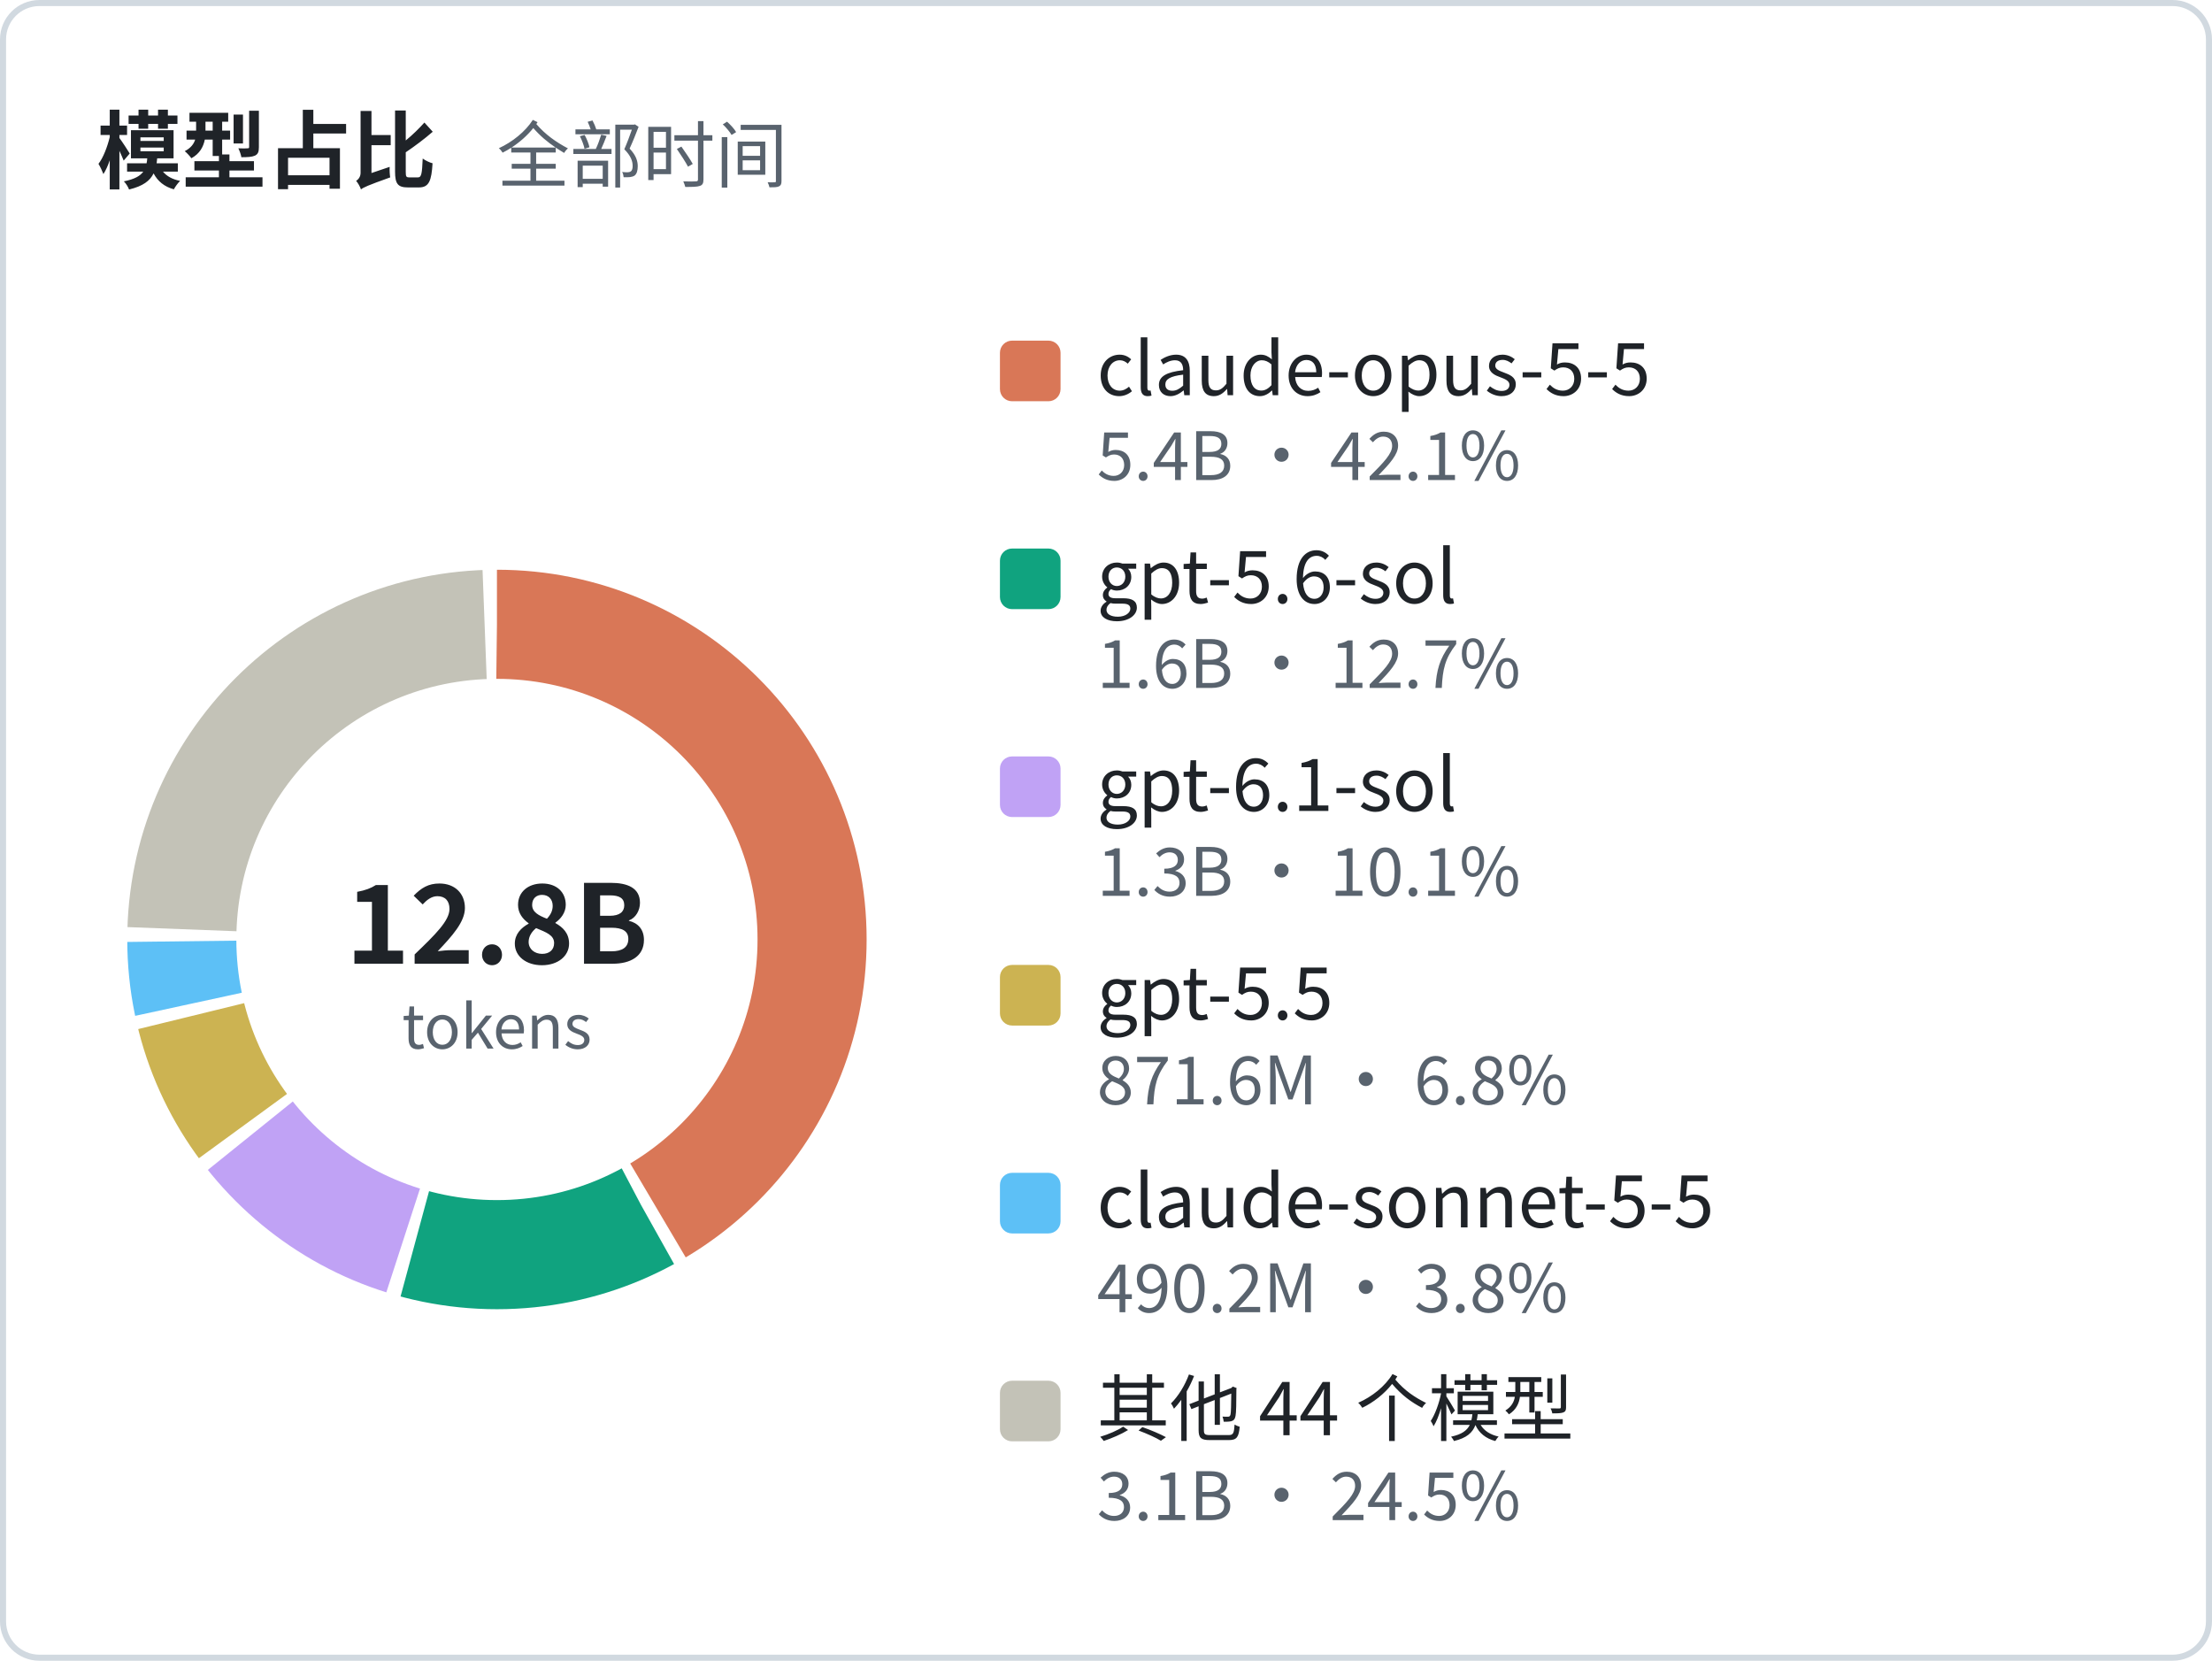
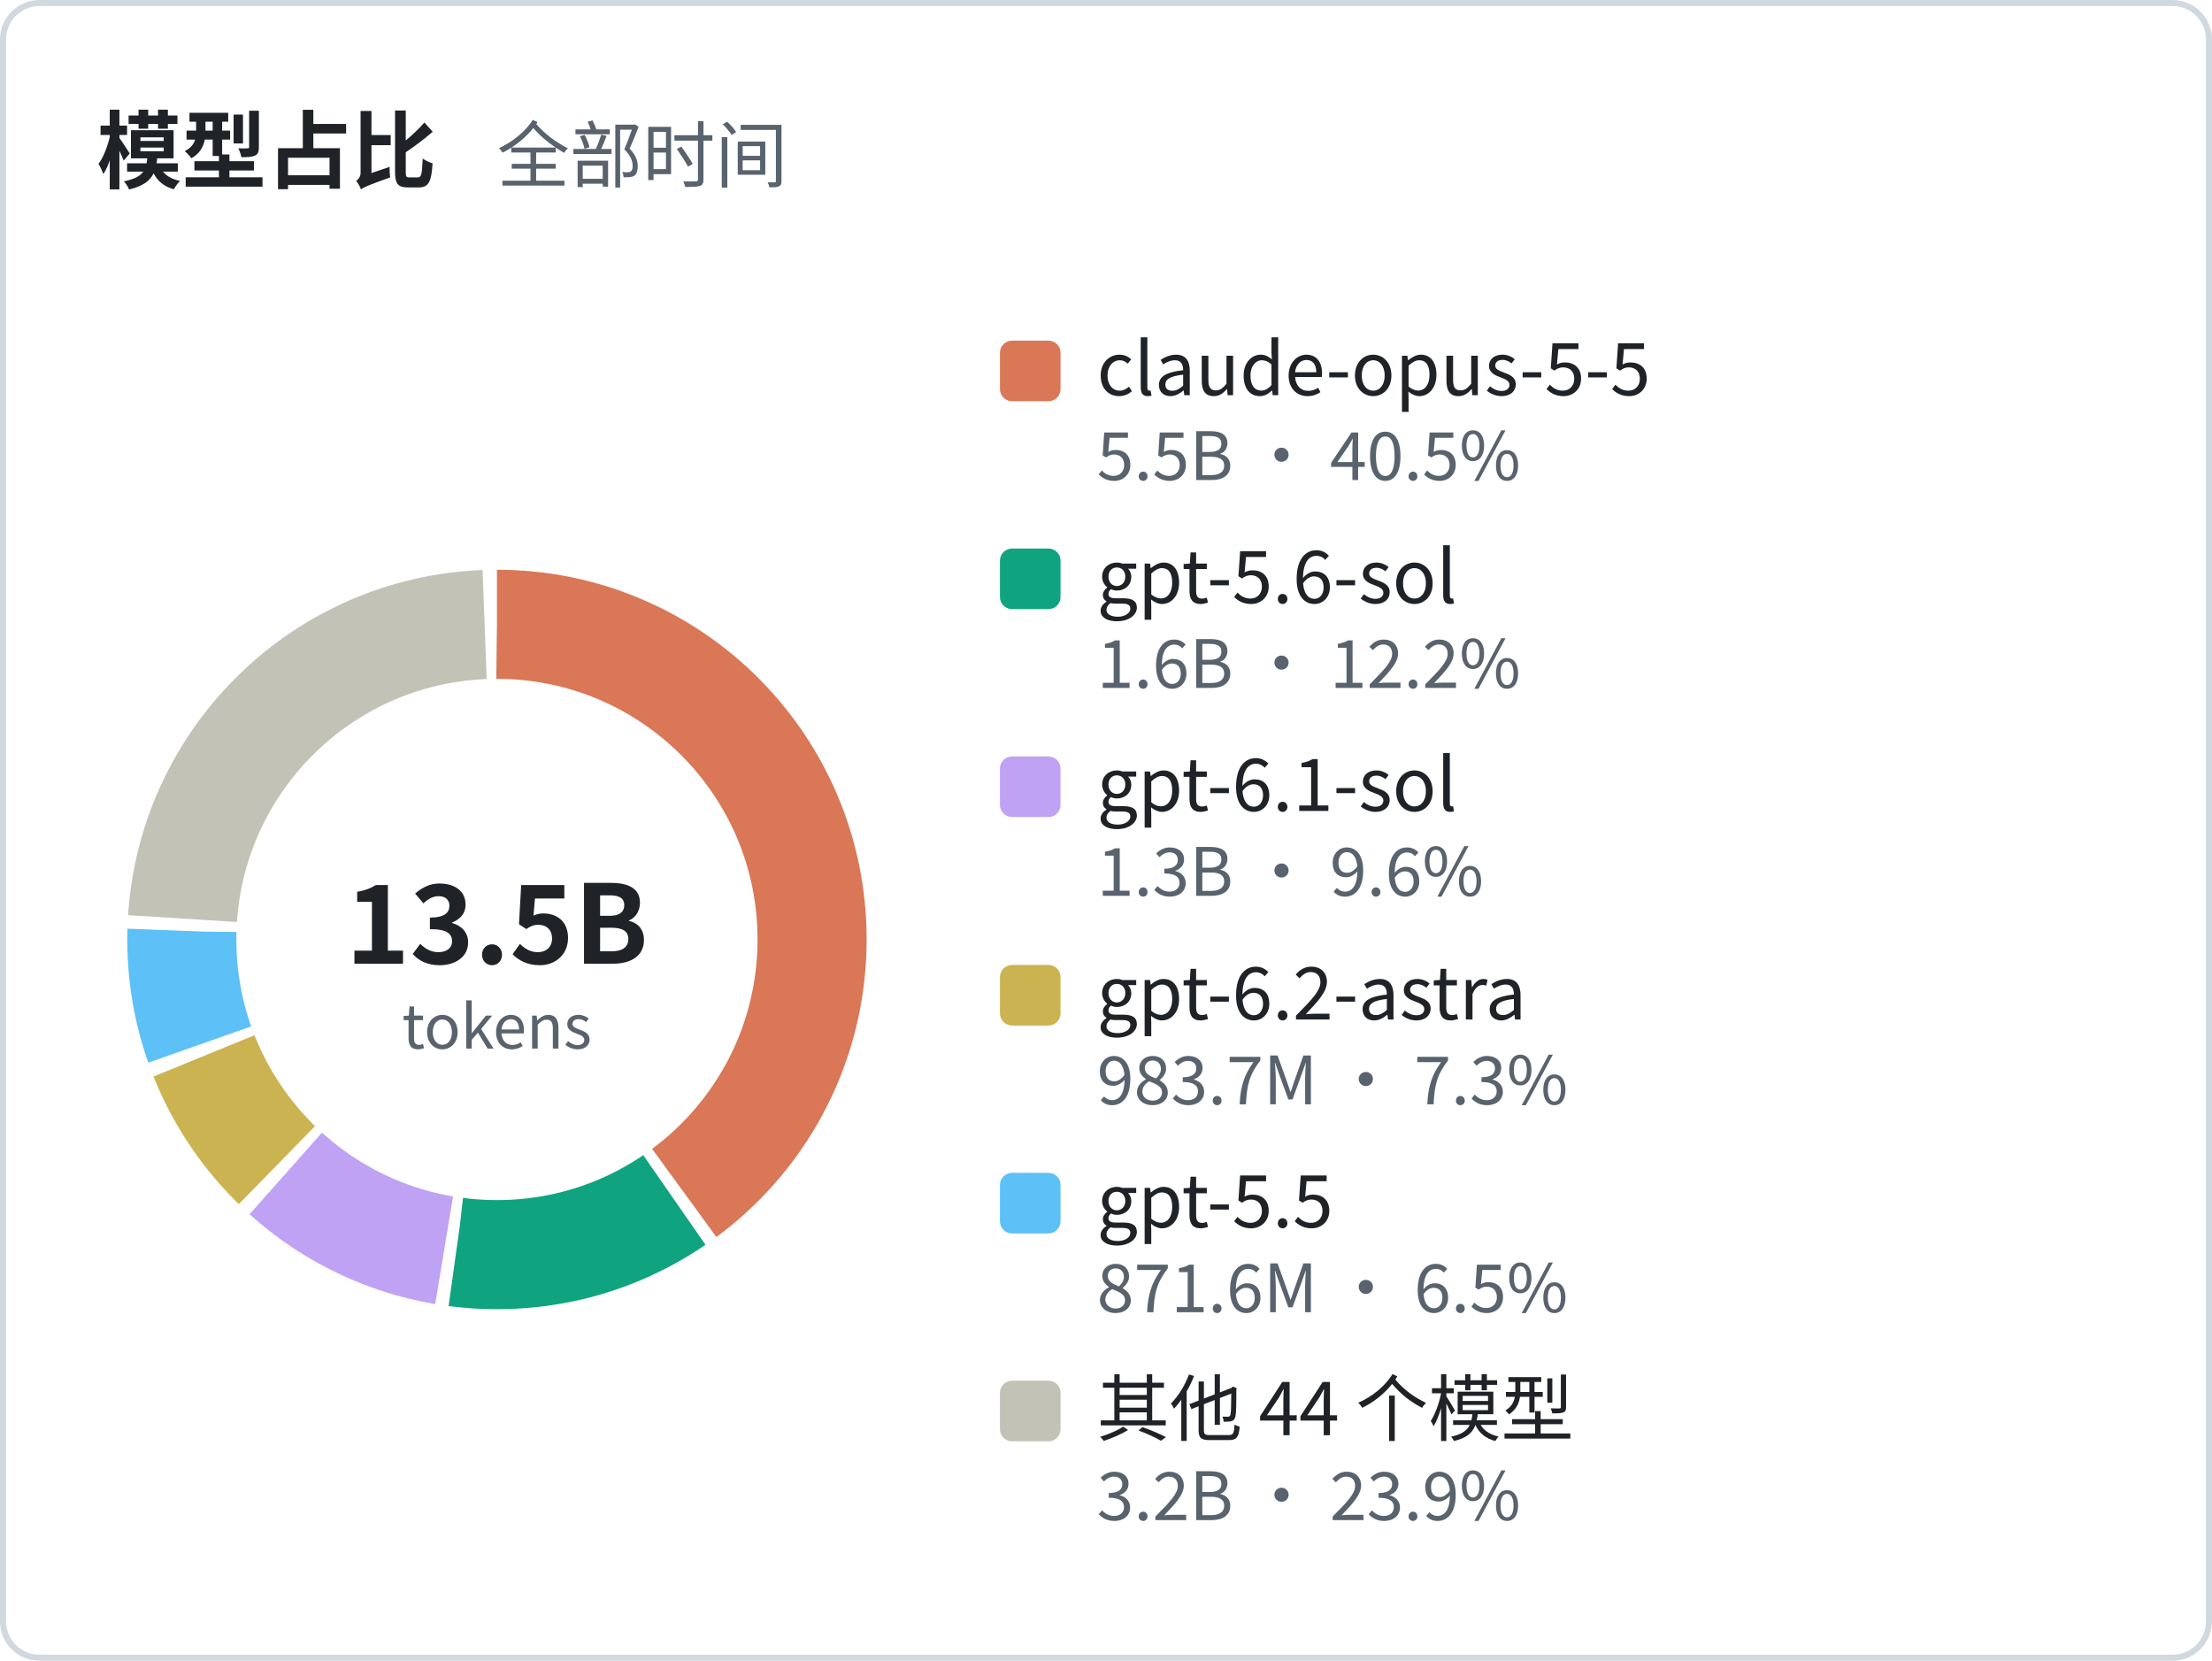
<svg xmlns="http://www.w3.org/2000/svg" width="365" height="274" viewBox="0 0 365 274" font-family="system-ui, -apple-system, 'Segoe UI', 'PingFang SC', 'Microsoft YaHei', 'Noto Sans CJK SC', sans-serif">
  <rect x="0.5" y="0.5" width="364" height="273" rx="6" fill="none" stroke="#d1d9e0" />
  <text x="16" y="30" font-size="14" font-weight="600" fill="#1f2328">模型占比<tspan dx="10" font-size="12" font-weight="400" fill="#59636e">全部时间</tspan>
  </text>
-   <circle cx="82" cy="155" r="52" fill="none" stroke="#d97757" stroke-width="18" stroke-dasharray="135.49 326.73" stroke-dashoffset="-0.00" transform="rotate(-90 82 155)" />
-   <circle cx="82" cy="155" r="52" fill="none" stroke="#10a37f" stroke-width="18" stroke-dasharray="39.60 326.73" stroke-dashoffset="-137.49" transform="rotate(-90 82 155)" />
-   <circle cx="82" cy="155" r="52" fill="none" stroke="#c0a2f5" stroke-width="18" stroke-dasharray="31.03 326.73" stroke-dashoffset="-179.09" transform="rotate(-90 82 155)" />
-   <circle cx="82" cy="155" r="52" fill="none" stroke="#ccb352" stroke-width="18" stroke-dasharray="20.18 326.73" stroke-dashoffset="-212.12" transform="rotate(-90 82 155)" />
-   <circle cx="82" cy="155" r="52" fill="none" stroke="#5dc0f6" stroke-width="18" stroke-dasharray="10.47 326.73" stroke-dashoffset="-234.30" transform="rotate(-90 82 155)" />
-   <circle cx="82" cy="155" r="52" fill="none" stroke="#c3c2b7" stroke-width="18" stroke-dasharray="77.96 326.73" stroke-dashoffset="-246.77" transform="rotate(-90 82 155)" />
-   <text x="82" y="159" font-size="18" font-weight="600" text-anchor="middle" fill="#1f2328">12.8B</text>
+   <circle cx="82" cy="155" r="52" fill="none" stroke="#d97757" stroke-width="18" stroke-dasharray="130.28 326.73" stroke-dashoffset="-0.00" transform="rotate(-90 82 155)" />
+   <circle cx="82" cy="155" r="52" fill="none" stroke="#10a37f" stroke-width="18" stroke-dasharray="37.85 326.73" stroke-dashoffset="-132.28" transform="rotate(-90 82 155)" />
+   <circle cx="82" cy="155" r="52" fill="none" stroke="#c0a2f5" stroke-width="18" stroke-dasharray="29.44 326.73" stroke-dashoffset="-172.13" transform="rotate(-90 82 155)" />
+   <circle cx="82" cy="155" r="52" fill="none" stroke="#ccb352" stroke-width="18" stroke-dasharray="21.83 326.73" stroke-dashoffset="-203.57" transform="rotate(-90 82 155)" />
+   <circle cx="82" cy="155" r="52" fill="none" stroke="#5dc0f6" stroke-width="18" stroke-dasharray="19.11 326.73" stroke-dashoffset="-227.40" transform="rotate(-90 82 155)" />
+   <circle cx="82" cy="155" r="52" fill="none" stroke="#c3c2b7" stroke-width="18" stroke-dasharray="76.21 326.73" stroke-dashoffset="-248.52" transform="rotate(-90 82 155)" />
+   <text x="82" y="159" font-size="18" font-weight="600" text-anchor="middle" fill="#1f2328">13.5B</text>
  <text x="82" y="173" font-size="10" text-anchor="middle" fill="#59636e">tokens</text>
  <rect x="165" y="56.2" width="10" height="10" rx="2" fill="#d97757" />
  <text x="181" y="65.2" font-size="12" fill="#1f2328">claude-opus-5-5</text>
-   <text x="181" y="79.2" font-size="11" fill="#59636e">5.4B · 42.1%</text>
+   <text x="181" y="79.2" font-size="11" fill="#59636e">5.5B · 40.5%</text>
  <rect x="165" y="90.5" width="10" height="10" rx="2" fill="#10a37f" />
  <text x="181" y="99.5" font-size="12" fill="#1f2328">gpt-5.6-sol</text>
-   <text x="181" y="113.5" font-size="11" fill="#59636e">1.6B · 12.7%</text>
+   <text x="181" y="113.5" font-size="11" fill="#59636e">1.6B · 12.2%</text>
  <rect x="165" y="124.8" width="10" height="10" rx="2" fill="#c0a2f5" />
  <text x="181" y="133.8" font-size="12" fill="#1f2328">gpt-6.1-sol</text>
-   <text x="181" y="147.8" font-size="11" fill="#59636e">1.3B · 10.1%</text>
+   <text x="181" y="147.8" font-size="11" fill="#59636e">1.3B · 9.6%</text>
  <rect x="165" y="159.2" width="10" height="10" rx="2" fill="#ccb352" />
-   <text x="181" y="168.2" font-size="12" fill="#1f2328">gpt-5.5</text>
-   <text x="181" y="182.2" font-size="11" fill="#59636e">871.6M · 6.8%</text>
+   <text x="181" y="168.2" font-size="12" fill="#1f2328">gpt-6.2-astra</text>
+   <text x="181" y="182.2" font-size="11" fill="#59636e">983.7M · 7.3%</text>
  <rect x="165" y="193.5" width="10" height="10" rx="2" fill="#5dc0f6" />
-   <text x="181" y="202.5" font-size="12" fill="#1f2328">claude-sonnet-5-5</text>
-   <text x="181" y="216.5" font-size="11" fill="#59636e">490.2M · 3.8%</text>
+   <text x="181" y="202.5" font-size="12" fill="#1f2328">gpt-5.5</text>
+   <text x="181" y="216.5" font-size="11" fill="#59636e">871.6M · 6.5%</text>
  <rect x="165" y="227.8" width="10" height="10" rx="2" fill="#c3c2b7" />
  <text x="181" y="236.8" font-size="12" fill="#1f2328">其他 44 个模型</text>
-   <text x="181" y="250.8" font-size="11" fill="#59636e">3.1B · 24.5%</text>
+   <text x="181" y="250.8" font-size="11" fill="#59636e">3.2B · 23.9%</text>
</svg>
